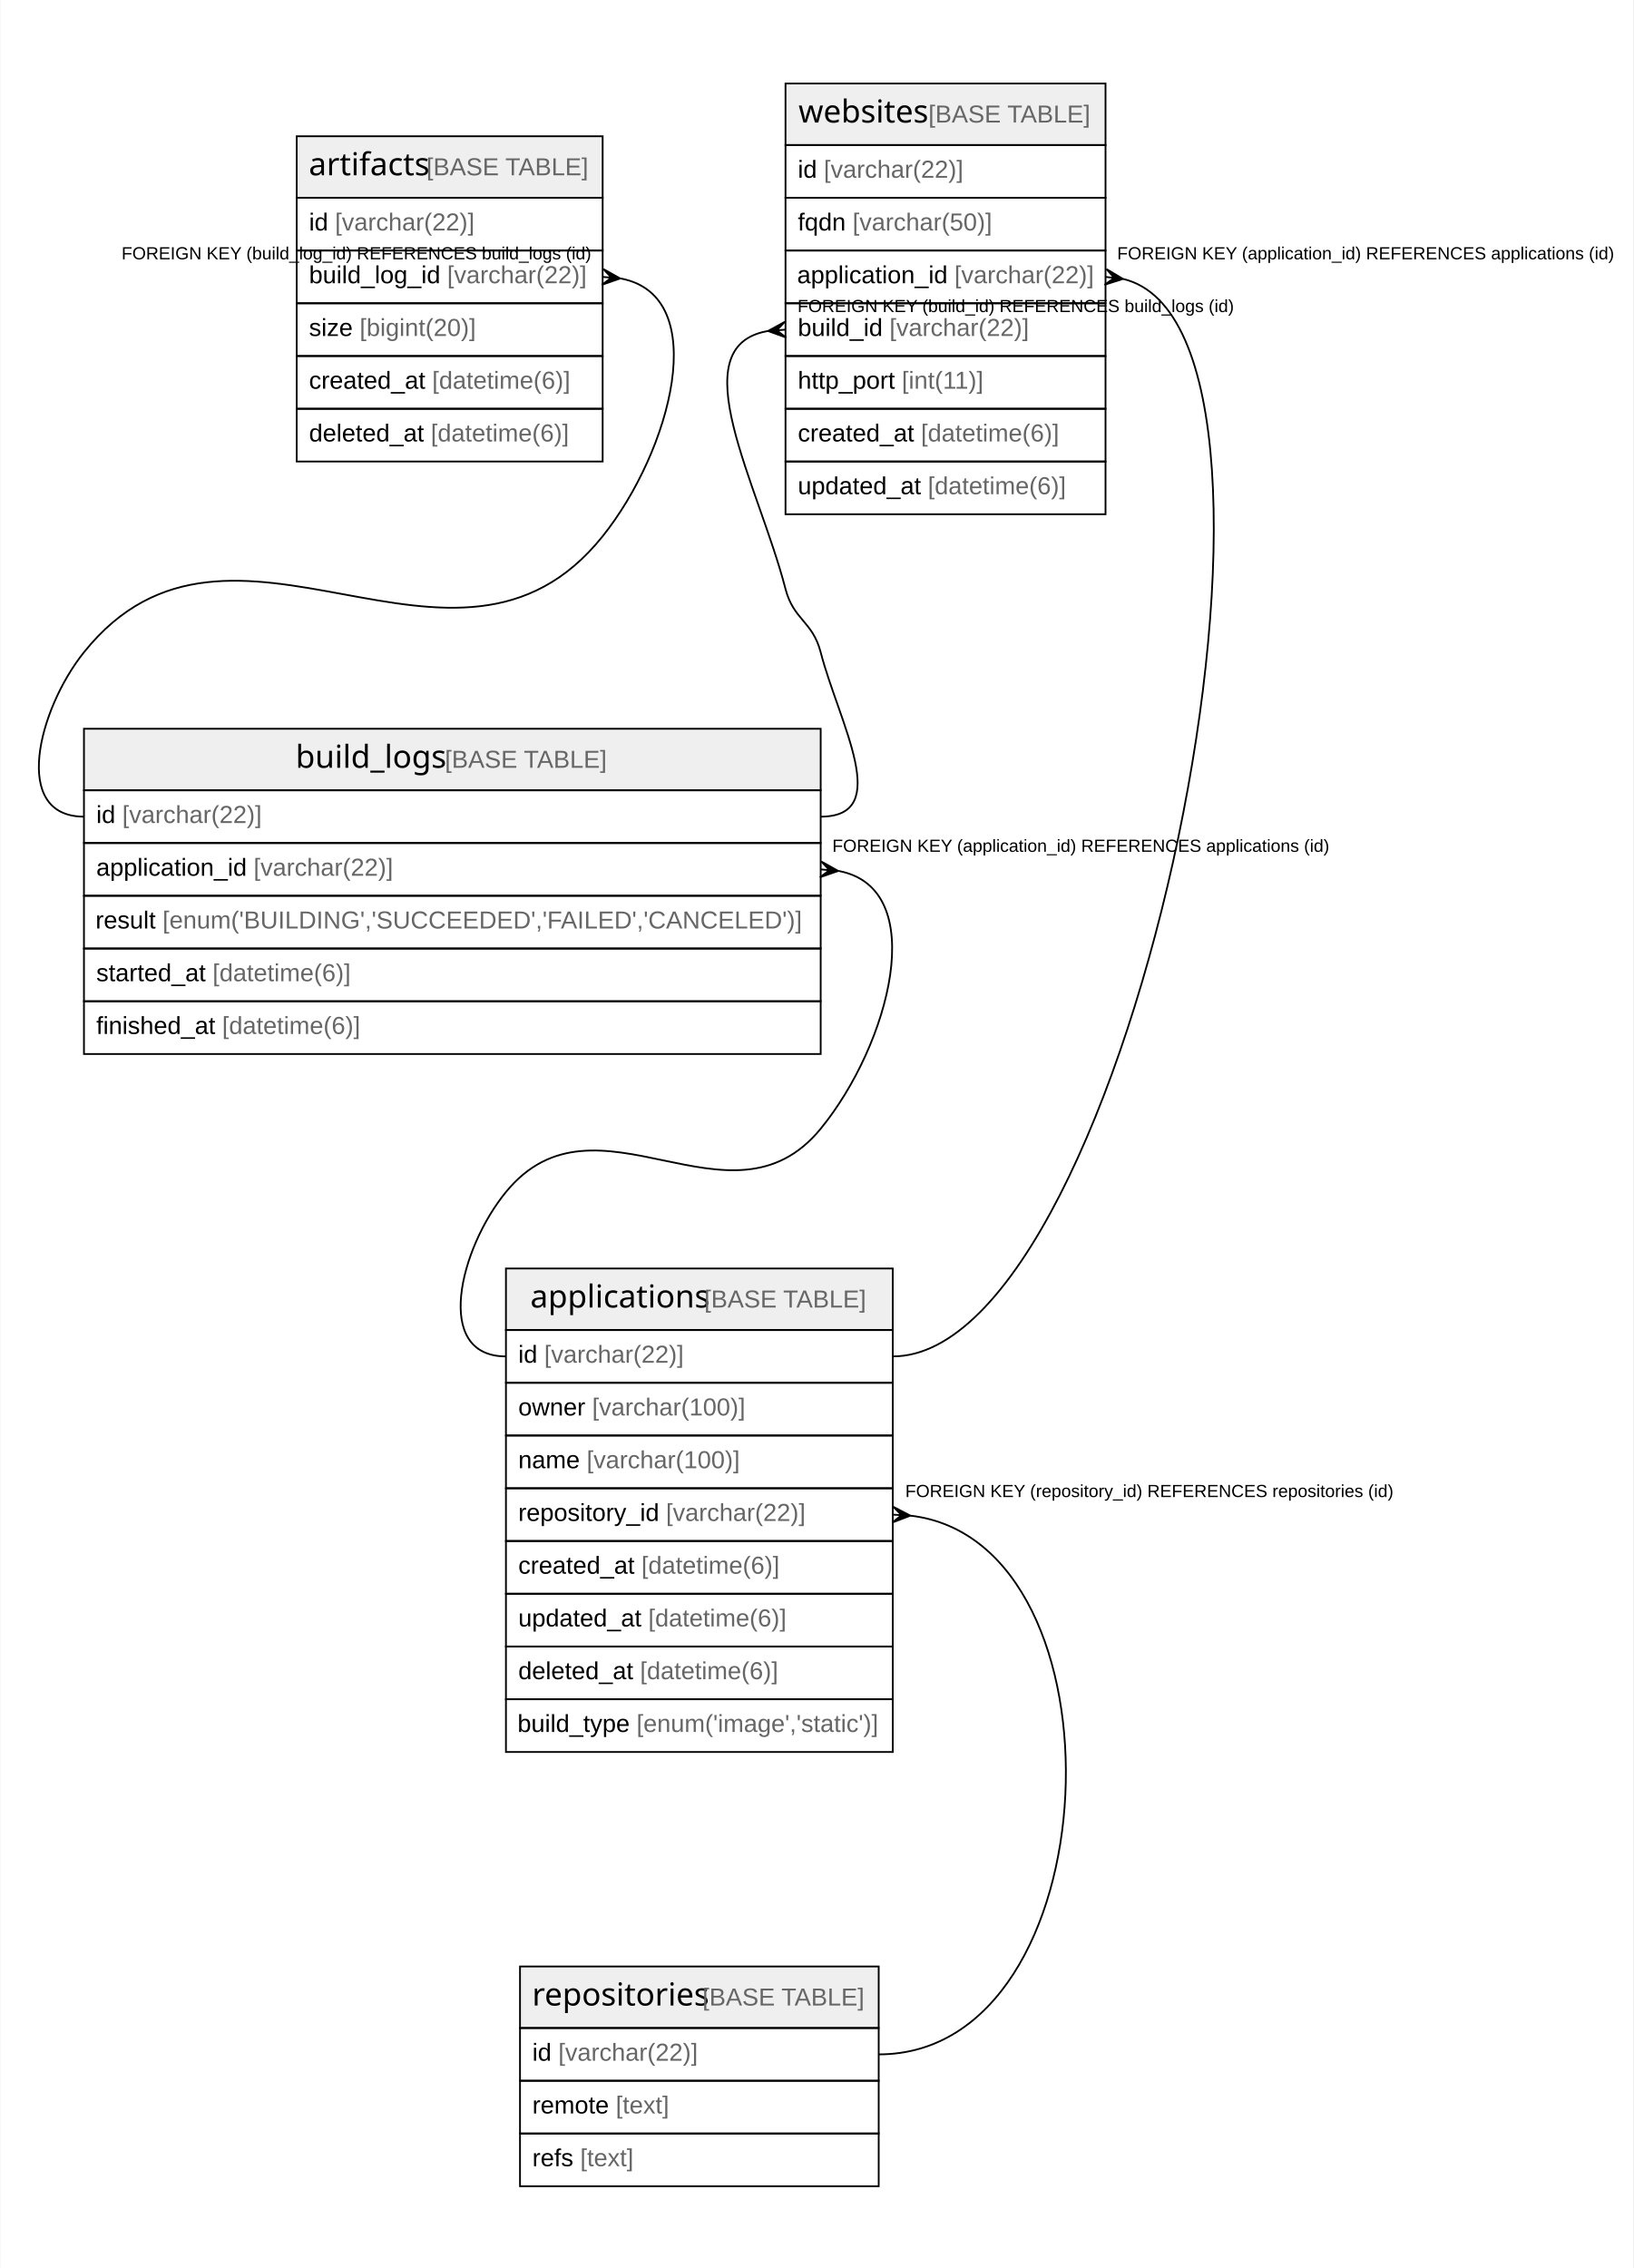
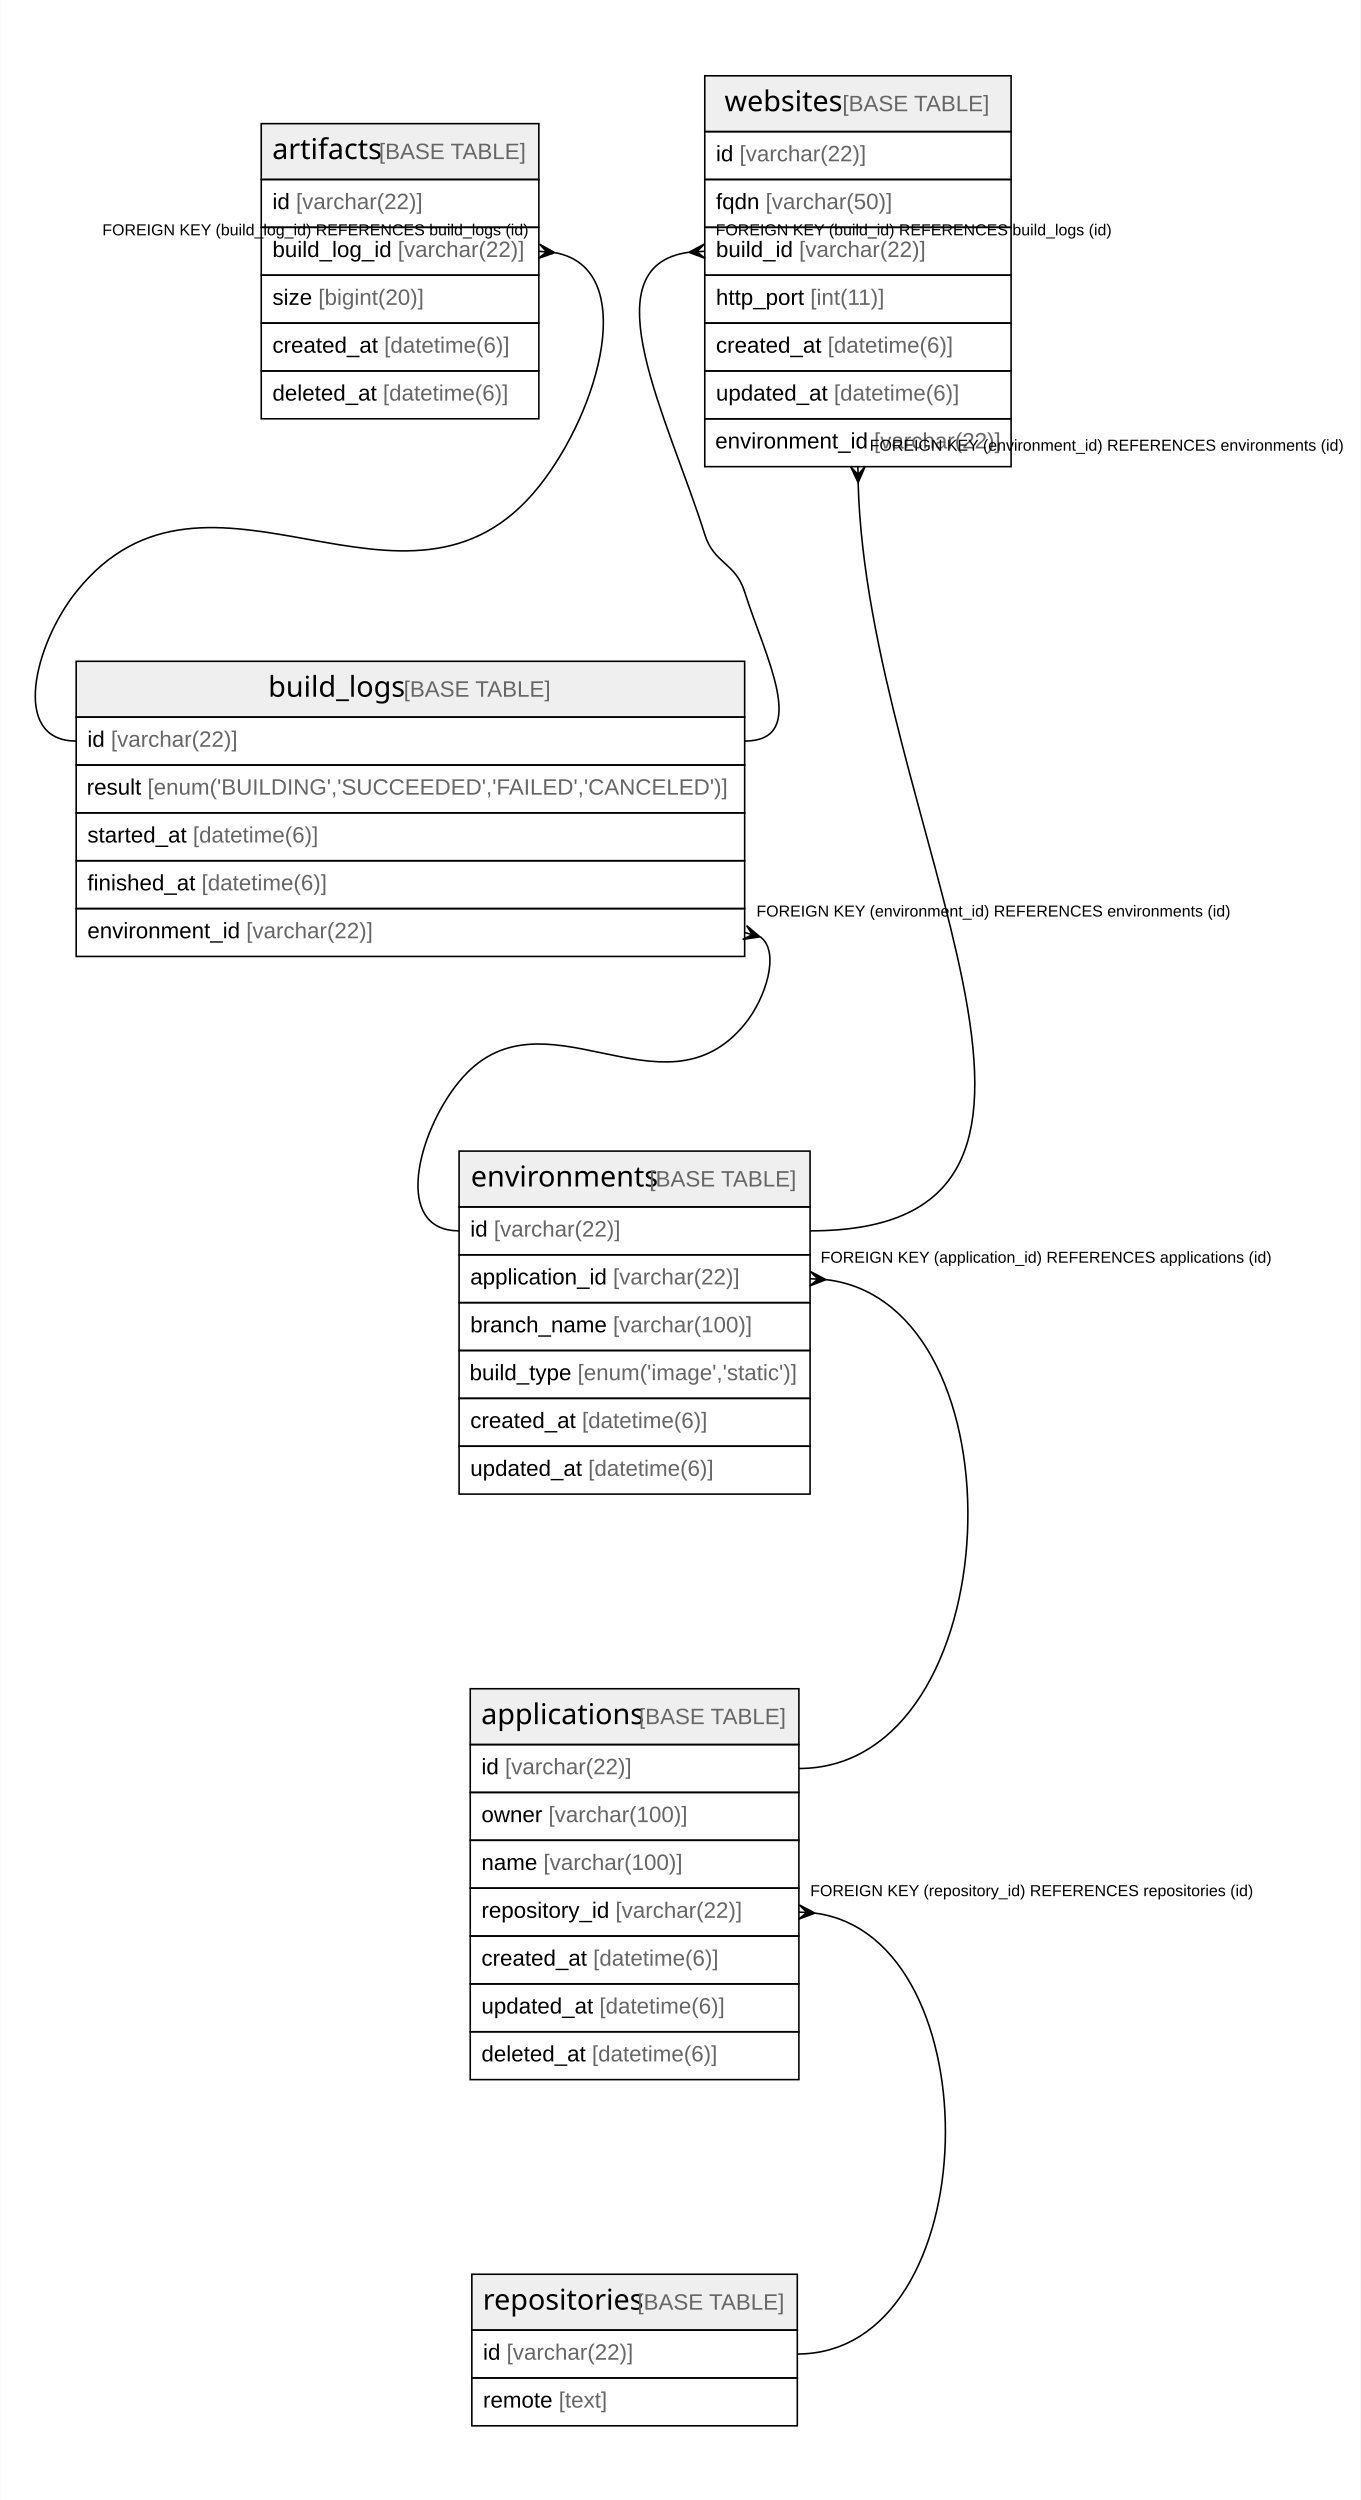
- <svg xmlns="http://www.w3.org/2000/svg" width="929pt" height="1290pt" viewBox="0.00 0.00 928.50 1290.00">
-   <g id="graph0" class="graph" transform="scale(1 1) rotate(0) translate(4 1286)">
-     <polygon fill="#ffffff" stroke="transparent" points="-4,4 -4,-1286 924.5,-1286 924.5,4 -4,4" />
+ <svg xmlns="http://www.w3.org/2000/svg" width="853pt" height="1567pt" viewBox="0.00 0.00 852.50 1567.00">
+   <g id="graph0" class="graph" transform="scale(1 1) rotate(0) translate(4 1563)">
+     <polygon fill="#ffffff" stroke="transparent" points="-4,4 -4,-1563 848.5,-1563 848.5,4 -4,4" />
    <g id="node1" class="node">
-       <polygon fill="#efefef" stroke="transparent" points="283.5,-529.5 283.5,-564.5 503.5,-564.5 503.5,-529.5 283.5,-529.5" />
-       <polygon fill="none" stroke="#000000" points="283.5,-529.5 283.5,-564.5 503.5,-564.5 503.5,-529.5 283.5,-529.5" />
-       <text text-anchor="start" x="297.362" y="-542.3" font-family="Arial Bold" font-size="18.00" fill="#000000">
+       <polygon fill="#efefef" stroke="transparent" points="290.5,-469.5 290.5,-504.5 496.5,-504.5 496.5,-469.5 290.5,-469.5" />
+       <polygon fill="none" stroke="#000000" points="290.5,-469.5 290.5,-504.5 496.5,-504.5 496.5,-469.5 290.5,-469.5" />
+       <text text-anchor="start" x="297.362" y="-482.3" font-family="Arial Bold" font-size="18.00" fill="#000000">
                applications
            </text>
-       <text text-anchor="start" x="392.384" y="-542.3" font-family="Arial" font-size="14.00" fill="#000000" />
-       <text text-anchor="start" x="396.275" y="-542.3" font-family="Arial" font-size="14.00" fill="#666666">[BASE
+       <text text-anchor="start" x="392.384" y="-482.3" font-family="Arial" font-size="14.00" fill="#000000" />
+       <text text-anchor="start" x="396.275" y="-482.3" font-family="Arial" font-size="14.00" fill="#666666">[BASE
                TABLE]
            </text>
-       <polygon fill="none" stroke="#000000" points="283.5,-499.5 283.5,-529.5 503.5,-529.5 503.5,-499.5 283.5,-499.5" />
-       <text text-anchor="start" x="290.5" y="-510.9" font-family="Arial" font-size="14.00" fill="#000000">id
-             </text>
-       <text text-anchor="start" x="305.28" y="-510.9" font-family="Arial" font-size="14.00" fill="#666666">
-                 [varchar(22)]
-             </text>
-       <polygon fill="none" stroke="#000000" points="283.5,-469.5 283.5,-499.5 503.5,-499.5 503.5,-469.5 283.5,-469.5" />
-       <text text-anchor="start" x="290.5" y="-480.9" font-family="Arial" font-size="14.00" fill="#000000">owner
-             </text>
-       <text text-anchor="start" x="332.506" y="-480.9" font-family="Arial" font-size="14.00" fill="#666666">
+       <polygon fill="none" stroke="#000000" points="290.5,-439.5 290.5,-469.5 496.5,-469.5 496.5,-439.5 290.5,-439.5" />
+       <text text-anchor="start" x="297.5" y="-450.9" font-family="Arial" font-size="14.00" fill="#000000">id
+             </text>
+       <text text-anchor="start" x="312.28" y="-450.9" font-family="Arial" font-size="14.00" fill="#666666">
+                 [varchar(22)]
+             </text>
+       <polygon fill="none" stroke="#000000" points="290.5,-409.5 290.5,-439.5 496.5,-439.5 496.5,-409.5 290.5,-409.5" />
+       <text text-anchor="start" x="297.5" y="-420.9" font-family="Arial" font-size="14.00" fill="#000000">owner
+             </text>
+       <text text-anchor="start" x="339.506" y="-420.9" font-family="Arial" font-size="14.00" fill="#666666">
                [varchar(100)]
            </text>
-       <polygon fill="none" stroke="#000000" points="283.5,-439.5 283.5,-469.5 503.5,-469.5 503.5,-439.5 283.5,-439.5" />
-       <text text-anchor="start" x="290.5" y="-450.9" font-family="Arial" font-size="14.00" fill="#000000">name
-             </text>
-       <text text-anchor="start" x="329.399" y="-450.9" font-family="Arial" font-size="14.00" fill="#666666">
+       <polygon fill="none" stroke="#000000" points="290.5,-379.5 290.5,-409.5 496.5,-409.5 496.5,-379.5 290.5,-379.5" />
+       <text text-anchor="start" x="297.5" y="-390.9" font-family="Arial" font-size="14.00" fill="#000000">name
+             </text>
+       <text text-anchor="start" x="336.399" y="-390.9" font-family="Arial" font-size="14.00" fill="#666666">
                [varchar(100)]
            </text>
-       <polygon fill="none" stroke="#000000" points="283.5,-409.5 283.5,-439.5 503.5,-439.5 503.5,-409.5 283.5,-409.5" />
-       <text text-anchor="start" x="290.5" y="-420.9" font-family="Arial" font-size="14.00" fill="#000000">
+       <polygon fill="none" stroke="#000000" points="290.5,-349.5 290.5,-379.5 496.5,-379.5 496.5,-349.5 290.5,-349.5" />
+       <text text-anchor="start" x="297.5" y="-360.9" font-family="Arial" font-size="14.00" fill="#000000">
                repository_id
            </text>
-       <text text-anchor="start" x="374.511" y="-420.9" font-family="Arial" font-size="14.00" fill="#666666">
-                 [varchar(22)]
-             </text>
-       <polygon fill="none" stroke="#000000" points="283.5,-379.5 283.5,-409.5 503.5,-409.5 503.5,-379.5 283.5,-379.5" />
-       <text text-anchor="start" x="290.5" y="-390.9" font-family="Arial" font-size="14.00" fill="#000000">
+       <text text-anchor="start" x="381.511" y="-360.9" font-family="Arial" font-size="14.00" fill="#666666">
+                 [varchar(22)]
+             </text>
+       <polygon fill="none" stroke="#000000" points="290.5,-319.5 290.5,-349.5 496.5,-349.5 496.5,-319.5 290.5,-319.5" />
+       <text text-anchor="start" x="297.5" y="-330.9" font-family="Arial" font-size="14.00" fill="#000000">
                created_at
            </text>
-       <text text-anchor="start" x="360.528" y="-390.9" font-family="Arial" font-size="14.00" fill="#666666">
-                 [datetime(6)]
-             </text>
-       <polygon fill="none" stroke="#000000" points="283.5,-349.5 283.5,-379.5 503.5,-379.5 503.5,-349.5 283.5,-349.5" />
-       <text text-anchor="start" x="290.5" y="-360.9" font-family="Arial" font-size="14.00" fill="#000000">
+       <text text-anchor="start" x="367.528" y="-330.9" font-family="Arial" font-size="14.00" fill="#666666">
+                 [datetime(6)]
+             </text>
+       <polygon fill="none" stroke="#000000" points="290.5,-289.5 290.5,-319.5 496.5,-319.5 496.5,-289.5 290.5,-289.5" />
+       <text text-anchor="start" x="297.5" y="-300.9" font-family="Arial" font-size="14.00" fill="#000000">
                updated_at
            </text>
-       <text text-anchor="start" x="364.433" y="-360.9" font-family="Arial" font-size="14.00" fill="#666666">
-                 [datetime(6)]
-             </text>
-       <polygon fill="none" stroke="#000000" points="283.5,-319.5 283.5,-349.5 503.5,-349.5 503.5,-319.5 283.5,-319.5" />
-       <text text-anchor="start" x="290.5" y="-330.9" font-family="Arial" font-size="14.00" fill="#000000">
+       <text text-anchor="start" x="371.433" y="-300.9" font-family="Arial" font-size="14.00" fill="#666666">
+                 [datetime(6)]
+             </text>
+       <polygon fill="none" stroke="#000000" points="290.5,-259.5 290.5,-289.5 496.5,-289.5 496.5,-259.5 290.5,-259.5" />
+       <text text-anchor="start" x="297.5" y="-270.9" font-family="Arial" font-size="14.00" fill="#000000">
                deleted_at
            </text>
-       <text text-anchor="start" x="359.757" y="-330.9" font-family="Arial" font-size="14.00" fill="#666666">
-                 [datetime(6)]
-             </text>
-       <polygon fill="none" stroke="#000000" points="283.5,-289.5 283.5,-319.5 503.5,-319.5 503.5,-289.5 283.5,-289.5" />
-       <text text-anchor="start" x="290.076" y="-300.9" font-family="Arial" font-size="14.00" fill="#000000">
+       <text text-anchor="start" x="366.757" y="-270.9" font-family="Arial" font-size="14.00" fill="#666666">
+                 [datetime(6)]
+             </text>
+     </g>
+     <g id="node5" class="node">
+       <polygon fill="#efefef" stroke="transparent" points="291.5,-102.5 291.5,-137.5 495.5,-137.5 495.5,-102.5 291.5,-102.5" />
+       <polygon fill="none" stroke="#000000" points="291.5,-102.5 291.5,-137.5 495.5,-137.5 495.5,-102.5 291.5,-102.5" />
+       <text text-anchor="start" x="298.37" y="-115.3" font-family="Arial Bold" font-size="18.00" fill="#000000">
+                 repositories
+             </text>
+       <text text-anchor="start" x="391.376" y="-115.3" font-family="Arial" font-size="14.00" fill="#000000" />
+       <text text-anchor="start" x="395.267" y="-115.3" font-family="Arial" font-size="14.00" fill="#666666">[BASE
+                 TABLE]
+             </text>
+       <polygon fill="none" stroke="#000000" points="291.5,-72.5 291.5,-102.5 495.5,-102.5 495.5,-72.5 291.5,-72.5" />
+       <text text-anchor="start" x="298.5" y="-83.9" font-family="Arial" font-size="14.00" fill="#000000">id</text>
+       <text text-anchor="start" x="313.28" y="-83.9" font-family="Arial" font-size="14.00" fill="#666666">
+                 [varchar(22)]
+             </text>
+       <polygon fill="none" stroke="#000000" points="291.5,-42.5 291.5,-72.5 495.5,-72.5 495.5,-42.5 291.5,-42.5" />
+       <text text-anchor="start" x="298.5" y="-53.9" font-family="Arial" font-size="14.00" fill="#000000">remote
+             </text>
+       <text text-anchor="start" x="345.95" y="-53.9" font-family="Arial" font-size="14.00" fill="#666666">
+                 [text]
+             </text>
+     </g>
+     <g id="edge1" class="edge">
+       <path fill="none" stroke="#000000" d="M506.661,-363.846C619.457,-349.033 615.125,-87.5 495.5,-87.5" />
+       <polygon fill="#000000" stroke="#000000" points="506.479,-363.858 496.211,-360.009 501.49,-364.179 496.5,-364.5 496.5,-364.5 496.5,-364.5 501.49,-364.179 496.789,-368.991 506.479,-363.858 506.479,-363.858" />
+       <text text-anchor="start" x="503.611" y="-374.5" font-family="Arial" font-size="10.00" fill="#000000">
+                 FOREIGN KEY (repository_id) REFERENCES repositories (id)
+             </text>
+     </g>
+     <g id="node2" class="node">
+       <polygon fill="#efefef" stroke="transparent" points="159.5,-1450.5 159.5,-1485.5 333.5,-1485.5 333.5,-1450.5 159.5,-1450.5" />
+       <polygon fill="none" stroke="#000000" points="159.5,-1450.5 159.5,-1485.5 333.5,-1485.5 333.5,-1450.5 159.5,-1450.5" />
+       <text text-anchor="start" x="166.37" y="-1463.3" font-family="Arial Bold" font-size="18.00" fill="#000000">artifacts
+             </text>
+       <text text-anchor="start" x="229.376" y="-1463.3" font-family="Arial" font-size="14.00" fill="#000000" />
+       <text text-anchor="start" x="233.266" y="-1463.3" font-family="Arial" font-size="14.00" fill="#666666">
+                 [BASE TABLE]
+             </text>
+       <polygon fill="none" stroke="#000000" points="159.5,-1420.5 159.5,-1450.5 333.5,-1450.5 333.5,-1420.5 159.5,-1420.5" />
+       <text text-anchor="start" x="166.5" y="-1431.9" font-family="Arial" font-size="14.00" fill="#000000">id
+             </text>
+       <text text-anchor="start" x="181.28" y="-1431.9" font-family="Arial" font-size="14.00" fill="#666666">
+                 [varchar(22)]
+             </text>
+       <polygon fill="none" stroke="#000000" points="159.5,-1390.5 159.5,-1420.5 333.5,-1420.5 333.5,-1390.5 159.5,-1390.5" />
+       <text text-anchor="start" x="166.5" y="-1401.9" font-family="Arial" font-size="14.00" fill="#000000">
+                 build_log_id
+             </text>
+       <text text-anchor="start" x="245.078" y="-1401.9" font-family="Arial" font-size="14.00" fill="#666666">
+                 [varchar(22)]
+             </text>
+       <polygon fill="none" stroke="#000000" points="159.5,-1360.5 159.5,-1390.5 333.5,-1390.5 333.5,-1360.5 159.5,-1360.5" />
+       <text text-anchor="start" x="166.5" y="-1371.9" font-family="Arial" font-size="14.00" fill="#000000">size
+             </text>
+       <text text-anchor="start" x="195.28" y="-1371.9" font-family="Arial" font-size="14.00" fill="#666666">
+                 [bigint(20)]
+             </text>
+       <polygon fill="none" stroke="#000000" points="159.5,-1330.5 159.5,-1360.5 333.5,-1360.5 333.5,-1330.5 159.5,-1330.5" />
+       <text text-anchor="start" x="166.5" y="-1341.9" font-family="Arial" font-size="14.00" fill="#000000">
+                 created_at
+             </text>
+       <text text-anchor="start" x="236.528" y="-1341.9" font-family="Arial" font-size="14.00" fill="#666666">
+                 [datetime(6)]
+             </text>
+       <polygon fill="none" stroke="#000000" points="159.5,-1300.5 159.5,-1330.5 333.5,-1330.5 333.5,-1300.5 159.5,-1300.5" />
+       <text text-anchor="start" x="166.5" y="-1311.9" font-family="Arial" font-size="14.00" fill="#000000">
+                 deleted_at
+             </text>
+       <text text-anchor="start" x="235.757" y="-1311.9" font-family="Arial" font-size="14.00" fill="#666666">
+                 [datetime(6)]
+             </text>
+     </g>
+     <g id="node3" class="node">
+       <polygon fill="#efefef" stroke="transparent" points="43.5,-1113.5 43.5,-1148.5 462.5,-1148.5 462.5,-1113.5 43.5,-1113.5" />
+       <polygon fill="none" stroke="#000000" points="43.5,-1113.5 43.5,-1148.5 462.5,-1148.5 462.5,-1113.5 43.5,-1113.5" />
+       <text text-anchor="start" x="163.863" y="-1126.3" font-family="Arial Bold" font-size="18.00" fill="#000000">build_logs
+             </text>
+       <text text-anchor="start" x="244.883" y="-1126.3" font-family="Arial" font-size="14.00" fill="#000000" />
+       <text text-anchor="start" x="248.774" y="-1126.3" font-family="Arial" font-size="14.00" fill="#666666">
+                 [BASE TABLE]
+             </text>
+       <polygon fill="none" stroke="#000000" points="43.5,-1083.5 43.5,-1113.5 462.5,-1113.5 462.5,-1083.5 43.5,-1083.5" />
+       <text text-anchor="start" x="50.5" y="-1094.9" font-family="Arial" font-size="14.00" fill="#000000">id
+             </text>
+       <text text-anchor="start" x="65.28" y="-1094.9" font-family="Arial" font-size="14.00" fill="#666666">
+                 [varchar(22)]
+             </text>
+       <polygon fill="none" stroke="#000000" points="43.5,-1053.5 43.5,-1083.5 462.5,-1083.5 462.5,-1053.5 43.5,-1053.5" />
+       <text text-anchor="start" x="50.074" y="-1064.9" font-family="Arial" font-size="14.00" fill="#000000">
+                 result
+             </text>
+       <text text-anchor="start" x="88.188" y="-1064.9" font-family="Arial" font-size="14.00" fill="#666666">
+                 [enum('BUILDING','SUCCEEDED','FAILED','CANCELED')]
+             </text>
+       <polygon fill="none" stroke="#000000" points="43.5,-1023.5 43.5,-1053.5 462.5,-1053.5 462.5,-1023.5 43.5,-1023.5" />
+       <text text-anchor="start" x="50.5" y="-1034.9" font-family="Arial" font-size="14.00" fill="#000000">
+                 started_at
+             </text>
+       <text text-anchor="start" x="116.636" y="-1034.9" font-family="Arial" font-size="14.00" fill="#666666">
+                 [datetime(6)]
+             </text>
+       <polygon fill="none" stroke="#000000" points="43.5,-993.5 43.5,-1023.5 462.5,-1023.5 462.5,-993.5 43.5,-993.5" />
+       <text text-anchor="start" x="50.5" y="-1004.9" font-family="Arial" font-size="14.00" fill="#000000">
+                 finished_at
+             </text>
+       <text text-anchor="start" x="122.081" y="-1004.9" font-family="Arial" font-size="14.00" fill="#666666">
+                 [datetime(6)]
+             </text>
+       <polygon fill="none" stroke="#000000" points="43.5,-963.5 43.5,-993.5 462.5,-993.5 462.5,-963.5 43.5,-963.5" />
+       <text text-anchor="start" x="50.5" y="-974.9" font-family="Arial" font-size="14.00" fill="#000000">
+                 environment_id
+             </text>
+       <text text-anchor="start" x="150.076" y="-974.9" font-family="Arial" font-size="14.00" fill="#666666">
+                 [varchar(22)]
+             </text>
+     </g>
+     <g id="edge2" class="edge">
+       <path fill="none" stroke="#000000" d="M343.784,-1404.599C396.209,-1394.74 372.073,-1306.338 333.5,-1258 251.052,-1154.68 125.948,-1295.32 43.5,-1192 17.58,-1159.519 1.944,-1098.5 43.5,-1098.5" />
+       <polygon fill="#000000" stroke="#000000" points="343.462,-1404.627 333.107,-1401.017 338.481,-1405.064 333.5,-1405.5 333.5,-1405.5 333.5,-1405.5 338.481,-1405.064 333.893,-1409.983 343.462,-1404.627 343.462,-1404.627" />
+       <text text-anchor="start" x="59.881" y="-1415.5" font-family="Arial" font-size="10.00" fill="#000000">
+                 FOREIGN KEY (build_log_id) REFERENCES build_logs (id)
+             </text>
+     </g>
+     <g id="node4" class="node">
+       <polygon fill="#efefef" stroke="transparent" points="283.5,-806.5 283.5,-841.5 503.5,-841.5 503.5,-806.5 283.5,-806.5" />
+       <polygon fill="none" stroke="#000000" points="283.5,-806.5 283.5,-841.5 503.5,-841.5 503.5,-806.5 283.5,-806.5" />
+       <text text-anchor="start" x="290.864" y="-819.3" font-family="Arial Bold" font-size="18.00" fill="#000000">
+                 environments
+             </text>
+       <text text-anchor="start" x="398.882" y="-819.3" font-family="Arial" font-size="14.00" fill="#000000" />
+       <text text-anchor="start" x="402.773" y="-819.3" font-family="Arial" font-size="14.00" fill="#666666">[BASE
+                 TABLE]
+             </text>
+       <polygon fill="none" stroke="#000000" points="283.5,-776.5 283.5,-806.5 503.5,-806.5 503.5,-776.5 283.5,-776.5" />
+       <text text-anchor="start" x="290.5" y="-787.9" font-family="Arial" font-size="14.00" fill="#000000">id
+             </text>
+       <text text-anchor="start" x="305.28" y="-787.9" font-family="Arial" font-size="14.00" fill="#666666">
+                 [varchar(22)]
+             </text>
+       <polygon fill="none" stroke="#000000" points="283.5,-746.5 283.5,-776.5 503.5,-776.5 503.5,-746.5 283.5,-746.5" />
+       <text text-anchor="start" x="290.5" y="-757.9" font-family="Arial" font-size="14.00" fill="#000000">
+                 application_id
+             </text>
+       <text text-anchor="start" x="379.968" y="-757.9" font-family="Arial" font-size="14.00" fill="#666666">
+                 [varchar(22)]
+             </text>
+       <polygon fill="none" stroke="#000000" points="283.5,-716.5 283.5,-746.5 503.5,-746.5 503.5,-716.5 283.5,-716.5" />
+       <text text-anchor="start" x="290.5" y="-727.9" font-family="Arial" font-size="14.00" fill="#000000">
+                 branch_name
+             </text>
+       <text text-anchor="start" x="379.973" y="-727.9" font-family="Arial" font-size="14.00" fill="#666666">
+                 [varchar(100)]
+             </text>
+       <polygon fill="none" stroke="#000000" points="283.5,-686.5 283.5,-716.5 503.5,-716.5 503.5,-686.5 283.5,-686.5" />
+       <text text-anchor="start" x="290.076" y="-697.9" font-family="Arial" font-size="14.00" fill="#000000">
                build_type
            </text>
-       <text text-anchor="start" x="357.766" y="-300.9" font-family="Arial" font-size="14.00" fill="#666666">
+       <text text-anchor="start" x="357.766" y="-697.9" font-family="Arial" font-size="14.00" fill="#666666">
                [enum('image','static')]
            </text>
-     </g>
-     <g id="node4" class="node">
-       <polygon fill="#efefef" stroke="transparent" points="291.5,-132.5 291.5,-167.5 495.5,-167.5 495.5,-132.5 291.5,-132.5" />
-       <polygon fill="none" stroke="#000000" points="291.5,-132.5 291.5,-167.5 495.5,-167.5 495.5,-132.5 291.5,-132.5" />
-       <text text-anchor="start" x="298.37" y="-145.3" font-family="Arial Bold" font-size="18.00" fill="#000000">
-                 repositories
-             </text>
-       <text text-anchor="start" x="391.376" y="-145.3" font-family="Arial" font-size="14.00" fill="#000000" />
-       <text text-anchor="start" x="395.267" y="-145.3" font-family="Arial" font-size="14.00" fill="#666666">[BASE
-                 TABLE]
-             </text>
-       <polygon fill="none" stroke="#000000" points="291.5,-102.5 291.5,-132.5 495.5,-132.5 495.5,-102.5 291.5,-102.5" />
-       <text text-anchor="start" x="298.5" y="-113.9" font-family="Arial" font-size="14.00" fill="#000000">id
-             </text>
-       <text text-anchor="start" x="313.28" y="-113.9" font-family="Arial" font-size="14.00" fill="#666666">
-                 [varchar(22)]
-             </text>
-       <polygon fill="none" stroke="#000000" points="291.5,-72.5 291.5,-102.5 495.5,-102.5 495.5,-72.5 291.5,-72.5" />
-       <text text-anchor="start" x="298.5" y="-83.9" font-family="Arial" font-size="14.00" fill="#000000">remote
-             </text>
-       <text text-anchor="start" x="345.95" y="-83.9" font-family="Arial" font-size="14.00" fill="#666666">
-                 [text]
-             </text>
-       <polygon fill="none" stroke="#000000" points="291.5,-42.5 291.5,-72.5 495.5,-72.5 495.5,-42.5 291.5,-42.5" />
-       <text text-anchor="start" x="298.5" y="-53.9" font-family="Arial" font-size="14.00" fill="#000000">refs
-             </text>
-       <text text-anchor="start" x="325.724" y="-53.9" font-family="Arial" font-size="14.00" fill="#666666">
-                 [text]
-             </text>
-     </g>
-     <g id="edge1" class="edge">
-       <path fill="none" stroke="#000000" d="M513.618,-423.916C639.502,-409.108 628.525,-117.5 495.5,-117.5" />
-       <polygon fill="#000000" stroke="#000000" points="513.483,-423.924 503.241,-420.007 508.492,-424.212 503.5,-424.5 503.5,-424.5 503.5,-424.5 508.492,-424.212 503.759,-428.993 513.483,-423.924 513.483,-423.924" />
-       <text text-anchor="start" x="510.611" y="-434.5" font-family="Arial" font-size="10.00" fill="#000000">
-                 FOREIGN KEY (repository_id) REFERENCES repositories (id)
-             </text>
-     </g>
-     <g id="node2" class="node">
-       <polygon fill="#efefef" stroke="transparent" points="164.5,-1173.5 164.5,-1208.5 338.5,-1208.5 338.5,-1173.5 164.5,-1173.5" />
-       <polygon fill="none" stroke="#000000" points="164.5,-1173.5 164.5,-1208.5 338.5,-1208.5 338.5,-1173.5 164.5,-1173.5" />
-       <text text-anchor="start" x="171.37" y="-1186.3" font-family="Arial Bold" font-size="18.00" fill="#000000">artifacts
-             </text>
-       <text text-anchor="start" x="234.376" y="-1186.3" font-family="Arial" font-size="14.00" fill="#000000" />
-       <text text-anchor="start" x="238.266" y="-1186.3" font-family="Arial" font-size="14.00" fill="#666666">
+       <polygon fill="none" stroke="#000000" points="283.5,-656.5 283.5,-686.5 503.5,-686.5 503.5,-656.5 283.5,-656.5" />
+       <text text-anchor="start" x="290.5" y="-667.9" font-family="Arial" font-size="14.00" fill="#000000">
+                 created_at
+             </text>
+       <text text-anchor="start" x="360.528" y="-667.9" font-family="Arial" font-size="14.00" fill="#666666">
+                 [datetime(6)]
+             </text>
+       <polygon fill="none" stroke="#000000" points="283.5,-626.5 283.5,-656.5 503.5,-656.5 503.5,-626.5 283.5,-626.5" />
+       <text text-anchor="start" x="290.5" y="-637.9" font-family="Arial" font-size="14.00" fill="#000000">
+                 updated_at
+             </text>
+       <text text-anchor="start" x="364.433" y="-637.9" font-family="Arial" font-size="14.00" fill="#666666">
+                 [datetime(6)]
+             </text>
+     </g>
+     <g id="edge3" class="edge">
+       <path fill="none" stroke="#000000" d="M472.382,-975.699C484.799,-966.604 476.035,-937.528 462.5,-921 411.086,-858.217 334.914,-947.783 283.5,-885 257.171,-852.849 241.944,-791.5 283.5,-791.5" />
+       <polygon fill="#000000" stroke="#000000" points="472.121,-975.773 461.273,-974.17 467.311,-977.137 462.5,-978.5 462.5,-978.5 462.5,-978.5 467.311,-977.137 463.727,-982.83 472.121,-975.773 472.121,-975.773" />
+       <text text-anchor="start" x="469.882" y="-988.5" font-family="Arial" font-size="10.00" fill="#000000">
+                 FOREIGN KEY (environment_id) REFERENCES environments (id)
+             </text>
+     </g>
+     <g id="edge4" class="edge">
+       <path fill="none" stroke="#000000" d="M513.619,-760.916C639.541,-746.108 629.515,-454.5 496.5,-454.5" />
+       <polygon fill="#000000" stroke="#000000" points="513.483,-760.924 503.241,-757.008 508.492,-761.212 503.5,-761.5 503.5,-761.5 503.5,-761.5 508.492,-761.212 503.759,-765.992 513.483,-760.924 513.483,-760.924" />
+       <text text-anchor="start" x="510.102" y="-771.5" font-family="Arial" font-size="10.00" fill="#000000">
+                 FOREIGN KEY (application_id) REFERENCES applications (id)
+             </text>
+     </g>
+     <g id="node6" class="node">
+       <polygon fill="#efefef" stroke="transparent" points="437.5,-1480.5 437.5,-1515.5 629.5,-1515.5 629.5,-1480.5 437.5,-1480.5" />
+       <polygon fill="none" stroke="#000000" points="437.5,-1480.5 437.5,-1515.5 629.5,-1515.5 629.5,-1480.5 437.5,-1480.5" />
+       <text text-anchor="start" x="449.868" y="-1493.3" font-family="Arial Bold" font-size="18.00" fill="#000000">websites
+             </text>
+       <text text-anchor="start" x="519.878" y="-1493.3" font-family="Arial" font-size="14.00" fill="#000000" />
+       <text text-anchor="start" x="523.768" y="-1493.3" font-family="Arial" font-size="14.00" fill="#666666">
                [BASE TABLE]
            </text>
-       <polygon fill="none" stroke="#000000" points="164.5,-1143.5 164.5,-1173.5 338.5,-1173.5 338.5,-1143.5 164.5,-1143.5" />
-       <text text-anchor="start" x="171.5" y="-1154.9" font-family="Arial" font-size="14.00" fill="#000000">id
-             </text>
-       <text text-anchor="start" x="186.28" y="-1154.9" font-family="Arial" font-size="14.00" fill="#666666">
-                 [varchar(22)]
-             </text>
-       <polygon fill="none" stroke="#000000" points="164.5,-1113.5 164.5,-1143.5 338.5,-1143.5 338.5,-1113.5 164.5,-1113.5" />
-       <text text-anchor="start" x="171.5" y="-1124.9" font-family="Arial" font-size="14.00" fill="#000000">
-                 build_log_id
-             </text>
-       <text text-anchor="start" x="250.078" y="-1124.9" font-family="Arial" font-size="14.00" fill="#666666">
-                 [varchar(22)]
-             </text>
-       <polygon fill="none" stroke="#000000" points="164.5,-1083.5 164.5,-1113.5 338.5,-1113.5 338.5,-1083.5 164.5,-1083.5" />
-       <text text-anchor="start" x="171.5" y="-1094.9" font-family="Arial" font-size="14.00" fill="#000000">size
-             </text>
-       <text text-anchor="start" x="200.28" y="-1094.9" font-family="Arial" font-size="14.00" fill="#666666">
-                 [bigint(20)]
-             </text>
-       <polygon fill="none" stroke="#000000" points="164.5,-1053.5 164.5,-1083.5 338.5,-1083.5 338.5,-1053.5 164.5,-1053.5" />
-       <text text-anchor="start" x="171.5" y="-1064.9" font-family="Arial" font-size="14.00" fill="#000000">
+       <polygon fill="none" stroke="#000000" points="437.5,-1450.5 437.5,-1480.5 629.5,-1480.5 629.5,-1450.5 437.5,-1450.5" />
+       <text text-anchor="start" x="444.5" y="-1461.9" font-family="Arial" font-size="14.00" fill="#000000">id
+             </text>
+       <text text-anchor="start" x="459.28" y="-1461.9" font-family="Arial" font-size="14.00" fill="#666666">
+                 [varchar(22)]
+             </text>
+       <polygon fill="none" stroke="#000000" points="437.5,-1420.5 437.5,-1450.5 629.5,-1450.5 629.5,-1420.5 437.5,-1420.5" />
+       <text text-anchor="start" x="444.5" y="-1431.9" font-family="Arial" font-size="14.00" fill="#000000">fqdn
+             </text>
+       <text text-anchor="start" x="475.629" y="-1431.9" font-family="Arial" font-size="14.00" fill="#666666">
+                 [varchar(50)]
+             </text>
+       <polygon fill="none" stroke="#000000" points="437.5,-1390.5 437.5,-1420.5 629.5,-1420.5 629.5,-1390.5 437.5,-1390.5" />
+       <text text-anchor="start" x="444.5" y="-1401.9" font-family="Arial" font-size="14.00" fill="#000000">
+                 build_id
+             </text>
+       <text text-anchor="start" x="496.623" y="-1401.9" font-family="Arial" font-size="14.00" fill="#666666">
+                 [varchar(22)]
+             </text>
+       <polygon fill="none" stroke="#000000" points="437.5,-1360.5 437.5,-1390.5 629.5,-1390.5 629.5,-1360.5 437.5,-1360.5" />
+       <text text-anchor="start" x="444.5" y="-1371.9" font-family="Arial" font-size="14.00" fill="#000000">
+                 http_port
+             </text>
+       <text text-anchor="start" x="503.636" y="-1371.9" font-family="Arial" font-size="14.00" fill="#666666">
+                 [int(11)]
+             </text>
+       <polygon fill="none" stroke="#000000" points="437.5,-1330.5 437.5,-1360.5 629.5,-1360.5 629.5,-1330.5 437.5,-1330.5" />
+       <text text-anchor="start" x="444.5" y="-1341.9" font-family="Arial" font-size="14.00" fill="#000000">
                created_at
            </text>
-       <text text-anchor="start" x="241.528" y="-1064.9" font-family="Arial" font-size="14.00" fill="#666666">
-                 [datetime(6)]
-             </text>
-       <polygon fill="none" stroke="#000000" points="164.5,-1023.5 164.5,-1053.5 338.5,-1053.5 338.5,-1023.5 164.5,-1023.5" />
-       <text text-anchor="start" x="171.5" y="-1034.9" font-family="Arial" font-size="14.00" fill="#000000">
-                 deleted_at
-             </text>
-       <text text-anchor="start" x="240.757" y="-1034.9" font-family="Arial" font-size="14.00" fill="#666666">
-                 [datetime(6)]
-             </text>
-     </g>
-     <g id="node3" class="node">
-       <polygon fill="#efefef" stroke="transparent" points="43.5,-836.5 43.5,-871.5 462.5,-871.5 462.5,-836.5 43.5,-836.5" />
-       <polygon fill="none" stroke="#000000" points="43.5,-836.5 43.5,-871.5 462.5,-871.5 462.5,-836.5 43.5,-836.5" />
-       <text text-anchor="start" x="163.863" y="-849.3" font-family="Arial Bold" font-size="18.00" fill="#000000">
-                 build_logs
-             </text>
-       <text text-anchor="start" x="244.883" y="-849.3" font-family="Arial" font-size="14.00" fill="#000000" />
-       <text text-anchor="start" x="248.774" y="-849.3" font-family="Arial" font-size="14.00" fill="#666666">[BASE
-                 TABLE]
-             </text>
-       <polygon fill="none" stroke="#000000" points="43.5,-806.5 43.5,-836.5 462.5,-836.5 462.5,-806.5 43.5,-806.5" />
-       <text text-anchor="start" x="50.5" y="-817.9" font-family="Arial" font-size="14.00" fill="#000000">id</text>
-       <text text-anchor="start" x="65.28" y="-817.9" font-family="Arial" font-size="14.00" fill="#666666">
-                 [varchar(22)]
-             </text>
-       <polygon fill="none" stroke="#000000" points="43.5,-776.5 43.5,-806.5 462.5,-806.5 462.5,-776.5 43.5,-776.5" />
-       <text text-anchor="start" x="50.5" y="-787.9" font-family="Arial" font-size="14.00" fill="#000000">
-                 application_id
-             </text>
-       <text text-anchor="start" x="139.968" y="-787.9" font-family="Arial" font-size="14.00" fill="#666666">
-                 [varchar(22)]
-             </text>
-       <polygon fill="none" stroke="#000000" points="43.5,-746.5 43.5,-776.5 462.5,-776.5 462.5,-746.5 43.5,-746.5" />
-       <text text-anchor="start" x="50.074" y="-757.9" font-family="Arial" font-size="14.00" fill="#000000">
-                 result
-             </text>
-       <text text-anchor="start" x="88.188" y="-757.9" font-family="Arial" font-size="14.00" fill="#666666">[enum('BUILDING','SUCCEEDED','FAILED','CANCELED')]</text>
-       <polygon fill="none" stroke="#000000" points="43.5,-716.5 43.5,-746.5 462.5,-746.5 462.5,-716.5 43.5,-716.5" />
-       <text text-anchor="start" x="50.5" y="-727.9" font-family="Arial" font-size="14.00" fill="#000000">
-                 started_at
-             </text>
-       <text text-anchor="start" x="116.636" y="-727.9" font-family="Arial" font-size="14.00" fill="#666666">
-                 [datetime(6)]
-             </text>
-       <polygon fill="none" stroke="#000000" points="43.5,-686.5 43.5,-716.5 462.5,-716.5 462.5,-686.5 43.5,-686.5" />
-       <text text-anchor="start" x="50.5" y="-697.9" font-family="Arial" font-size="14.00" fill="#000000">
-                 finished_at
-             </text>
-       <text text-anchor="start" x="122.081" y="-697.9" font-family="Arial" font-size="14.00" fill="#666666">
-                 [datetime(6)]
-             </text>
-     </g>
-     <g id="edge2" class="edge">
-       <path fill="none" stroke="#000000" d="M348.785,-1127.599C401.219,-1117.732 377.162,-1029.267 338.5,-981 254.507,-876.139 127.493,-1019.861 43.5,-915 17.521,-882.566 1.944,-821.5 43.5,-821.5" />
-       <polygon fill="#000000" stroke="#000000" points="348.462,-1127.627 338.107,-1124.017 343.481,-1128.063 338.5,-1128.5 338.5,-1128.5 338.5,-1128.5 343.481,-1128.063 338.893,-1132.983 348.462,-1127.627 348.462,-1127.627" />
-       <text text-anchor="start" x="64.881" y="-1138.5" font-family="Arial" font-size="10.00" fill="#000000">
-                 FOREIGN KEY (build_log_id) REFERENCES build_logs (id)
-             </text>
-     </g>
-     <g id="edge3" class="edge">
-       <path fill="none" stroke="#000000" d="M472.79,-790.595C525.278,-780.684 501.682,-691.846 462.5,-644 411.086,-581.217 334.914,-670.783 283.5,-608 257.171,-575.849 241.944,-514.5 283.5,-514.5" />
-       <polygon fill="#000000" stroke="#000000" points="472.462,-790.623 462.106,-787.017 467.481,-791.062 462.5,-791.5 462.5,-791.5 462.5,-791.5 467.481,-791.062 462.894,-795.983 472.462,-790.623 472.462,-790.623" />
-       <text text-anchor="start" x="469.102" y="-801.5" font-family="Arial" font-size="10.00" fill="#000000">
-                 FOREIGN KEY (application_id) REFERENCES applications (id)
-             </text>
-     </g>
-     <g id="node5" class="node">
-       <polygon fill="#efefef" stroke="transparent" points="442.5,-1203.5 442.5,-1238.5 624.5,-1238.5 624.5,-1203.5 442.5,-1203.5" />
-       <polygon fill="none" stroke="#000000" points="442.5,-1203.5 442.5,-1238.5 624.5,-1238.5 624.5,-1203.5 442.5,-1203.5" />
-       <text text-anchor="start" x="449.868" y="-1216.3" font-family="Arial Bold" font-size="18.00" fill="#000000">websites
-             </text>
-       <text text-anchor="start" x="519.878" y="-1216.3" font-family="Arial" font-size="14.00" fill="#000000" />
-       <text text-anchor="start" x="523.768" y="-1216.3" font-family="Arial" font-size="14.00" fill="#666666">
-                 [BASE TABLE]
-             </text>
-       <polygon fill="none" stroke="#000000" points="442.5,-1173.5 442.5,-1203.5 624.5,-1203.5 624.5,-1173.5 442.5,-1173.5" />
-       <text text-anchor="start" x="449.5" y="-1184.9" font-family="Arial" font-size="14.00" fill="#000000">id
-             </text>
-       <text text-anchor="start" x="464.28" y="-1184.9" font-family="Arial" font-size="14.00" fill="#666666">
-                 [varchar(22)]
-             </text>
-       <polygon fill="none" stroke="#000000" points="442.5,-1143.5 442.5,-1173.5 624.5,-1173.5 624.5,-1143.5 442.5,-1143.5" />
-       <text text-anchor="start" x="449.5" y="-1154.9" font-family="Arial" font-size="14.00" fill="#000000">fqdn
-             </text>
-       <text text-anchor="start" x="480.629" y="-1154.9" font-family="Arial" font-size="14.00" fill="#666666">
-                 [varchar(50)]
-             </text>
-       <polygon fill="none" stroke="#000000" points="442.5,-1113.5 442.5,-1143.5 624.5,-1143.5 624.5,-1113.5 442.5,-1113.5" />
-       <text text-anchor="start" x="449.098" y="-1124.9" font-family="Arial" font-size="14.00" fill="#000000">
-                 application_id
-             </text>
-       <text text-anchor="start" x="538.566" y="-1124.9" font-family="Arial" font-size="14.00" fill="#666666">
-                 [varchar(22)]
-             </text>
-       <polygon fill="none" stroke="#000000" points="442.5,-1083.5 442.5,-1113.5 624.5,-1113.5 624.5,-1083.5 442.5,-1083.5" />
-       <text text-anchor="start" x="449.5" y="-1094.9" font-family="Arial" font-size="14.00" fill="#000000">
-                 build_id
-             </text>
-       <text text-anchor="start" x="501.623" y="-1094.9" font-family="Arial" font-size="14.00" fill="#666666">
-                 [varchar(22)]
-             </text>
-       <polygon fill="none" stroke="#000000" points="442.5,-1053.5 442.5,-1083.5 624.5,-1083.5 624.5,-1053.5 442.5,-1053.5" />
-       <text text-anchor="start" x="449.5" y="-1064.9" font-family="Arial" font-size="14.00" fill="#000000">
-                 http_port
-             </text>
-       <text text-anchor="start" x="508.636" y="-1064.9" font-family="Arial" font-size="14.00" fill="#666666">
-                 [int(11)]
-             </text>
-       <polygon fill="none" stroke="#000000" points="442.5,-1023.5 442.5,-1053.5 624.5,-1053.5 624.5,-1023.5 442.5,-1023.5" />
-       <text text-anchor="start" x="449.5" y="-1034.9" font-family="Arial" font-size="14.00" fill="#000000">
-                 created_at
-             </text>
-       <text text-anchor="start" x="519.528" y="-1034.9" font-family="Arial" font-size="14.00" fill="#666666">
-                 [datetime(6)]
-             </text>
-       <polygon fill="none" stroke="#000000" points="442.5,-993.5 442.5,-1023.5 624.5,-1023.5 624.5,-993.5 442.5,-993.5" />
-       <text text-anchor="start" x="449.5" y="-1004.9" font-family="Arial" font-size="14.00" fill="#000000">
+       <text text-anchor="start" x="514.528" y="-1341.9" font-family="Arial" font-size="14.00" fill="#666666">
+                 [datetime(6)]
+             </text>
+       <polygon fill="none" stroke="#000000" points="437.5,-1300.5 437.5,-1330.5 629.5,-1330.5 629.5,-1300.5 437.5,-1300.5" />
+       <text text-anchor="start" x="444.5" y="-1311.9" font-family="Arial" font-size="14.00" fill="#000000">
                updated_at
            </text>
-       <text text-anchor="start" x="523.433" y="-1004.9" font-family="Arial" font-size="14.00" fill="#666666">
-                 [datetime(6)]
-             </text>
-     </g>
-     <g id="edge4" class="edge">
-       <path fill="none" stroke="#000000" d="M634.594,-1127.333C757.413,-1097.716 639.038,-514.5 503.5,-514.5" />
-       <polygon fill="#000000" stroke="#000000" points="634.434,-1127.351 623.983,-1124.03 629.467,-1127.926 624.5,-1128.5 624.5,-1128.5 624.5,-1128.5 629.467,-1127.926 625.017,-1132.97 634.434,-1127.351 634.434,-1127.351" />
-       <text text-anchor="start" x="631.102" y="-1138.5" font-family="Arial" font-size="10.00" fill="#000000">
-                 FOREIGN KEY (application_id) REFERENCES applications (id)
+       <text text-anchor="start" x="518.433" y="-1311.9" font-family="Arial" font-size="14.00" fill="#666666">
+                 [datetime(6)]
+             </text>
+       <polygon fill="none" stroke="#000000" points="437.5,-1270.5 437.5,-1300.5 629.5,-1300.5 629.5,-1270.5 437.5,-1270.5" />
+       <text text-anchor="start" x="444.043" y="-1281.9" font-family="Arial" font-size="14.00" fill="#000000">
+                 environment_id
+             </text>
+       <text text-anchor="start" x="543.62" y="-1281.9" font-family="Arial" font-size="14.00" fill="#666666">
+                 [varchar(22)]
            </text>
    </g>
    <g id="edge5" class="edge">
-       <path fill="none" stroke="#000000" d="M432.438,-1097.71C382.403,-1089.046 426.987,-1010.865 442.5,-951 447.091,-933.282 457.909,-932.718 462.5,-915 472.924,-874.773 504.056,-821.5 462.5,-821.5" />
-       <polygon fill="#000000" stroke="#000000" points="432.531,-1097.717 442.148,-1102.986 437.515,-1098.109 442.5,-1098.5 442.5,-1098.5 442.5,-1098.5 437.515,-1098.109 442.852,-1094.014 432.531,-1097.717 432.531,-1097.717" />
-       <text text-anchor="start" x="449.329" y="-1108.5" font-family="Arial" font-size="10.00" fill="#000000">
+       <path fill="none" stroke="#000000" d="M427.274,-1404.84C363.727,-1395.976 415.029,-1299.755 437.5,-1228 443.322,-1209.411 456.678,-1210.589 462.5,-1192 474.919,-1152.344 504.056,-1098.5 462.5,-1098.5" />
+       <polygon fill="#000000" stroke="#000000" points="427.521,-1404.855 437.21,-1409.991 432.51,-1405.178 437.5,-1405.5 437.5,-1405.5 437.5,-1405.5 432.51,-1405.178 437.79,-1401.009 427.521,-1404.855 427.521,-1404.855" />
+       <text text-anchor="start" x="444.329" y="-1415.5" font-family="Arial" font-size="10.00" fill="#000000">
                FOREIGN KEY (build_id) REFERENCES build_logs (id)
+             </text>
+     </g>
+     <g id="edge6" class="edge">
+       <path fill="none" stroke="#000000" d="M533.632,-1260.464C539.131,-1048.956 713.473,-791.5 503.5,-791.5" />
+       <polygon fill="#000000" stroke="#000000" points="533.632,-1260.501 529,-1270.441 533.566,-1265.5 533.5,-1270.5 533.5,-1270.5 533.5,-1270.5 533.566,-1265.5 538,-1270.559 533.632,-1260.501 533.632,-1260.501" />
+       <text text-anchor="start" x="540.882" y="-1280.5" font-family="Arial" font-size="10.00" fill="#000000">
+                 FOREIGN KEY (environment_id) REFERENCES environments (id)
            </text>
    </g>
  </g>
</svg>
